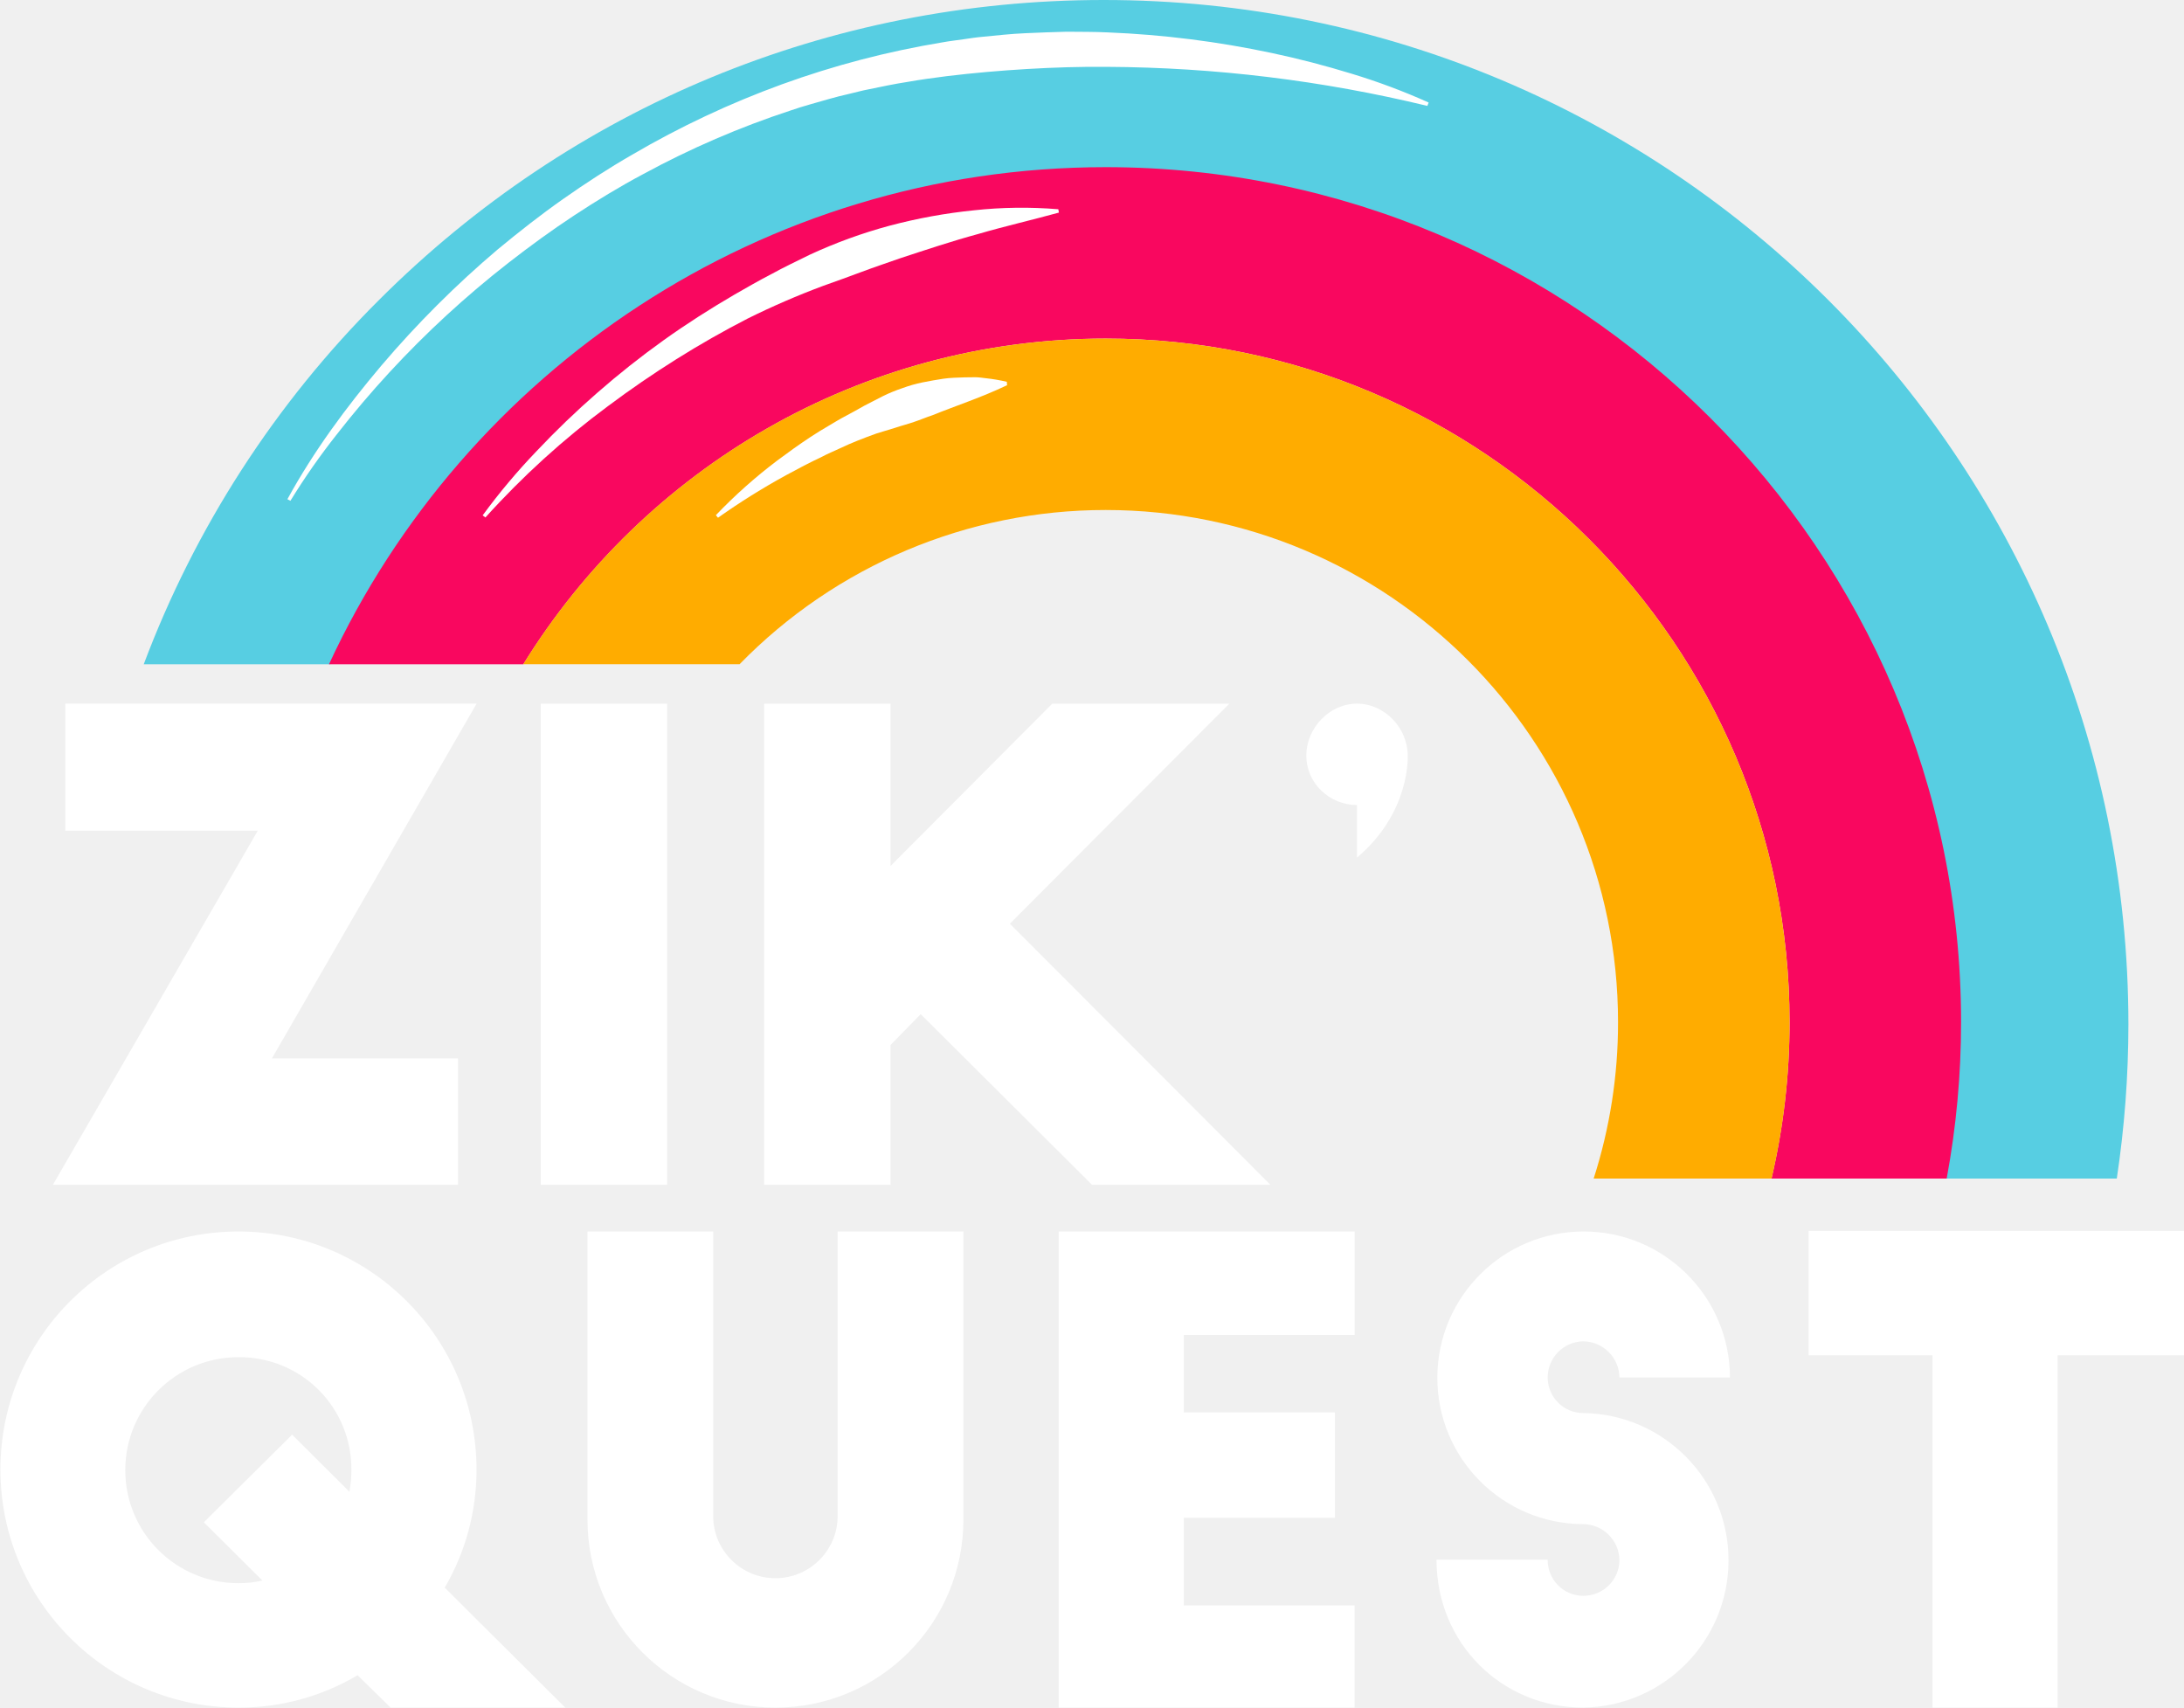
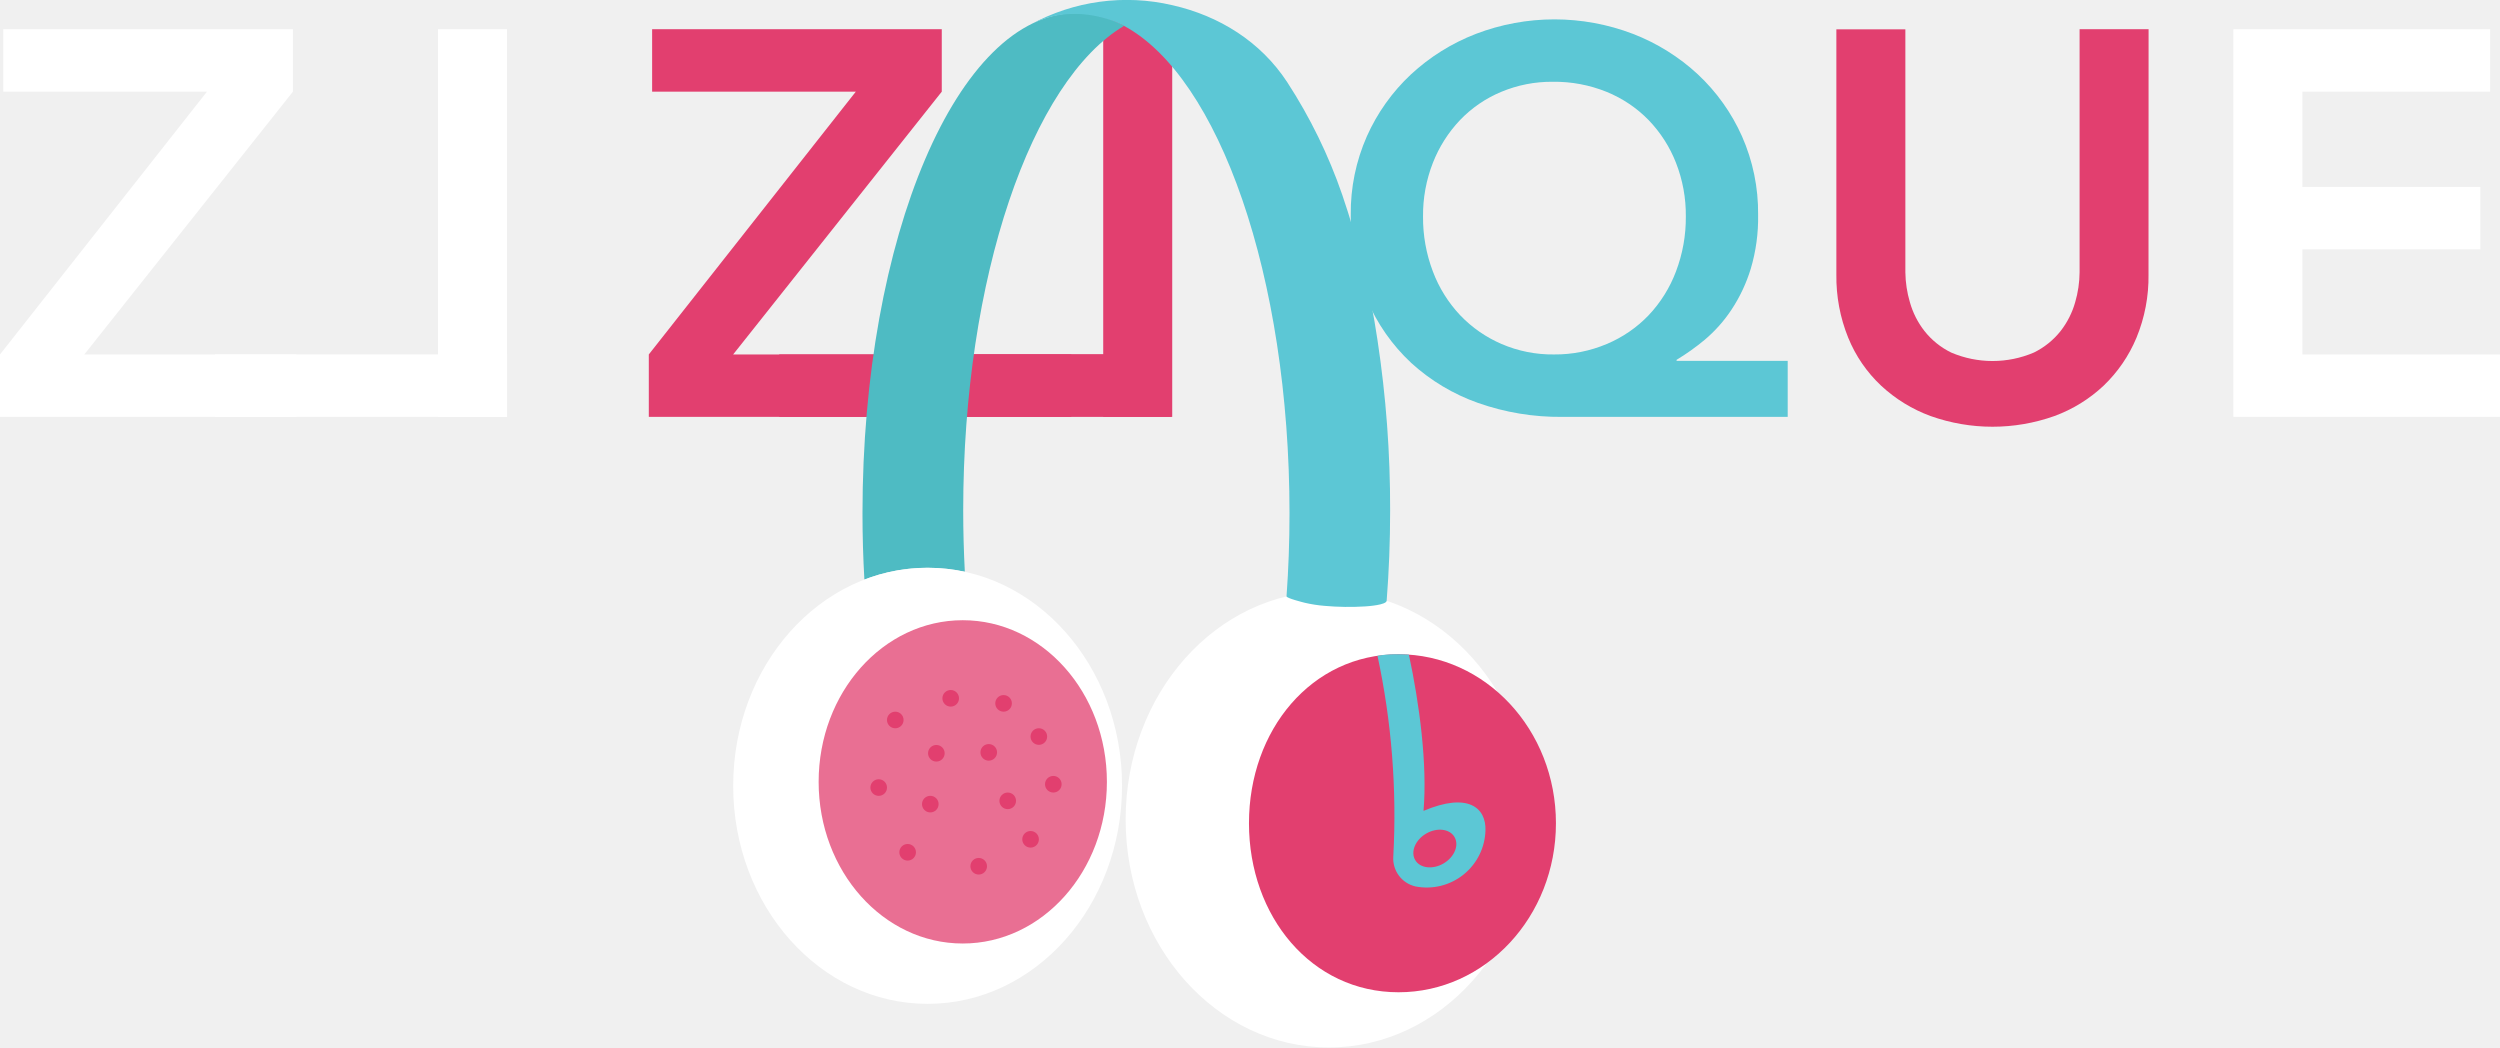
- <svg xmlns="http://www.w3.org/2000/svg" viewBox="0 0 825 645">
+ <svg xmlns="http://www.w3.org/2000/svg" viewBox="0 0 632.24 264.9">
  <g id="Calque_2" data-name="Calque 2">
-     <g id="Calque_1-2" data-name="Calque 1">
-       <path d="M102.72,399.77H173V447.5h-153L97.38,313.76H24.67v-48H180.05Z" fill="#fff" />
-       <path d="M204.28,265.8H252V447.52H204.28Z" fill="#fff" />
-       <path d="M464.38,265.8l-82.9,83.1,98.41,98.62H412.51l-64.72-64.45L336.4,394.7v52.82H288.65V265.8H336.4v61.29l61.09-61.29Z" fill="#fff" />
-       <path d="M512.61,304.07c-10.42,0-19.15-8.24-19.15-18.66s8.73-19.63,19.15-19.63,19.15,9.21,19.15,19.63c0,0,1.2,21.33-19.15,38.52Z" fill="#fff" />
-       <path d="M147.55,645l-12.48-12.23A87.68,87.68,0,0,1,90,645a89.92,89.92,0,1,1,90-89.92,88,88,0,0,1-12,44.6L213.52,645ZM90,598a38.06,38.06,0,0,0,9.12-1L77,575l33.35-33.09L132,563.47a44.65,44.65,0,0,0,.73-8.14A42.19,42.19,0,0,0,90,512.64,42.68,42.68,0,1,0,90,598Z" fill="#fff" />
-       <path d="M269.41,573.3a23.51,23.51,0,0,0,47,0V465.16h47.51V574a71,71,0,0,1-142,0V465.16h47.5Z" fill="#fff" />
-       <path d="M399.91,465.16h111.8v39.08H447.17v29.25h57.1V573.3h-57.1v33.09H511.7V645H399.91Z" fill="#fff" />
-       <path d="M611.74,520.32a13.83,13.83,0,0,0-13.67-13.67,13.62,13.62,0,0,0-13.43,13.67,13.4,13.4,0,0,0,13.42,13.42,55.63,55.63,0,0,1,0,111.25c-30.71,0-55.42-24.22-55.42-55.87h42a13.45,13.45,0,0,0,13.43,13.66,13.61,13.61,0,0,0,13.67-13.42,13.82,13.82,0,0,0-13.67-13.66,55.27,55.27,0,1,1,55.42-55.4H611.74Z" fill="#fff" />
-       <path d="M683.22,464.92H825v47H777.26V645H730V511.92H683.22Z" fill="#fff" />
-       <path d="M416.87,64.76c177.72,0,322.3,144.51,322.3,322.14a323.53,323.53,0,0,1-5.29,58.28h65.73A392.52,392.52,0,0,0,804,386.9,387,387,0,0,0,416.87,0C313.47,0,216.26,40.24,143.15,113.33A385.65,385.65,0,0,0,54.29,250.92h70.45C176.12,141.06,287.74,64.76,416.87,64.76Z" fill="#57cee2" />
-       <path d="M417.67,127.89C560.11,127.89,676,243.71,676,386.09a258.73,258.73,0,0,1-6.83,59.09h66.18a323.33,323.33,0,0,0,5.44-59.09C740.79,208,595.84,63.14,417.68,63.14c-129.91,0-242.13,77-293.41,187.78h73.41C243.2,177.16,324.79,127.89,417.67,127.89Z" fill="#f9075f" />
-       <path d="M417.67,192.64c106.72,0,193.54,86.78,193.54,193.45A192.55,192.55,0,0,1,602,445.18h67.2A258.17,258.17,0,0,0,676,386.09c0-142.38-115.89-258.2-258.33-258.2-92.9,0-174.49,49.26-220,123h81.7A193.06,193.06,0,0,1,417.67,192.64Z" fill="#ffac00" />
-       <path d="M108.57,188.56c9.92-18.13,22.22-34.79,35.56-50.55A380.52,380.52,0,0,1,188,94.22c8-6.62,16.12-13,24.65-19s17.2-11.64,26.21-16.82a345.92,345.92,0,0,1,56.48-26.54A339.83,339.83,0,0,1,356,16c2.58-.48,5.18-.76,7.77-1.14s5.17-.78,7.78-1c5.21-.51,10.41-1.08,15.63-1.31s10.44-.44,15.67-.57c5.22.06,10.44,0,15.66.26a368.55,368.55,0,0,1,61.93,7.79c10.17,2.14,20.22,4.78,30.13,7.81a241.22,241.22,0,0,1,29.1,10.89L539.18,40a525.45,525.45,0,0,0-121-14.75c-10.11-.09-20.2.22-30.28.82s-20.12,1.47-30.13,2.68l-7.5,1c-2.5.31-5,.8-7.46,1.19-5,.76-9.93,1.82-14.88,2.84-2.48.46-4.9,1.17-7.37,1.73s-4.91,1.16-7.34,1.86c-4.83,1.43-9.74,2.67-14.51,4.34A335.48,335.48,0,0,0,243,65.75c-9,4.78-17.65,10.06-26.15,15.65S200.13,93,192.11,99.24a374.12,374.12,0,0,0-45,41.4q-10.4,11.27-19.84,23.38a257.29,257.29,0,0,0-17.57,25.14Z" fill="#fff" />
-       <path d="M182.32,194.67a238.74,238.74,0,0,1,20.39-24.29q10.9-11.55,22.89-22c8-7,16.34-13.61,25-19.81s17.66-11.94,26.89-17.32c4.64-2.64,9.26-5.34,14-7.77,4.69-2.59,9.54-4.86,14.36-7.25a187.71,187.71,0,0,1,30.27-11,204.45,204.45,0,0,1,31.66-5.78,166.56,166.56,0,0,1,32-.41L400,80.3c-10.29,2.84-20.46,5.15-30.45,8.07-10,2.72-19.83,6-29.59,9.21-4.86,1.71-9.74,3.34-14.54,5.14s-9.66,3.54-14.51,5.27a298.47,298.47,0,0,0-28.43,12.31q-13.81,7.1-27,15.38T229.7,153.37a315.37,315.37,0,0,0-46.34,42.09Z" fill="#fff" />
-       <path d="M270.42,194.59A193.27,193.27,0,0,1,293.54,174c4.14-3.09,8.36-6.13,12.72-9,2.16-1.45,4.41-2.78,6.64-4.1s4.47-2.7,6.79-3.9,4.59-2.52,6.89-3.8l7-3.6a59.08,59.08,0,0,1,7.33-3,51.49,51.49,0,0,1,7.63-2.17c2.61-.51,5.22-1,7.84-1.38s5.33-.42,8-.51c1.33,0,2.66-.06,4-.05s2.68.22,4,.37a66.48,66.48,0,0,1,7.94,1.35l.1,1.29c-9.77,4.66-19,7.62-28.21,11.35-2.33.75-4.58,1.75-6.92,2.51-1.16.41-2.34.76-3.52,1.11s-2.37.69-3.53,1.09l-7.13,2.17c-2.35.81-4.66,1.73-7,2.64s-4.6,1.93-6.88,3-4.57,2-6.79,3.19c-4.55,2.14-9,4.47-13.43,6.89a263.6,263.6,0,0,0-25.79,16.11Z" fill="#fff" />
+     <g id="Logo_Couleur_V1_V2" data-name="Logo Couleur V1 V2">
+       <g id="V2">
+         <g>
+           <path d="M0,89.64,52.34,23.18H.83V7.39H74.08V23.18L21.32,89.64H74.91v15.79H0Z" fill="#fff" />
+           <path d="M110.77,7.39h17.45v98H110.77Z" fill="#fff" />
+           <path d="M164.08,89.64l52.35-66.46H164.92V7.39h73.25V23.18L185.41,89.64H239v15.79H164.08Z" fill="#e23f6f" />
+           <path d="M279,3.33h17.45v102.1H279Z" fill="#e23f6f" />
+           <path d="M452.1,105.43H395.05a62.19,62.19,0,0,1-21.26-3.53A49.55,49.55,0,0,1,356.9,91.79a46.84,46.84,0,0,1-11.22-16.06,53.69,53.69,0,0,1-4.08-21.4,47.89,47.89,0,0,1,4.08-19.87,48.37,48.37,0,0,1,11.15-15.65A51.35,51.35,0,0,1,373.24,8.57a55.62,55.62,0,0,1,39.74,0,51.35,51.35,0,0,1,16.41,10.24,48.37,48.37,0,0,1,11.15,15.65,47.89,47.89,0,0,1,4.08,19.87A45,45,0,0,1,442.75,68a39.77,39.77,0,0,1-4.91,10.39,35.88,35.88,0,0,1-6.72,7.54A58.73,58.73,0,0,1,424,91v.27H452.1ZM392.7,20.68a33,33,0,0,0-13.09,2.57,30.87,30.87,0,0,0-10.39,7.13,33.4,33.4,0,0,0-6.85,10.8,36.23,36.23,0,0,0-2.49,13.57,38.23,38.23,0,0,0,2.49,13.91,33.1,33.1,0,0,0,6.92,11.08A31.89,31.89,0,0,0,379.75,87,32.54,32.54,0,0,0,393,89.64,33.53,33.53,0,0,0,406.33,87a31.55,31.55,0,0,0,10.6-7.27,33.1,33.1,0,0,0,6.92-11.08,38.23,38.23,0,0,0,2.49-13.91,36.23,36.23,0,0,0-2.49-13.57,32.75,32.75,0,0,0-6.92-10.8,31.34,31.34,0,0,0-10.6-7.13A35.1,35.1,0,0,0,392.7,20.68Z" fill="#5cc7d5" />
+           <path d="M543.35,69.42a40.36,40.36,0,0,1-3.05,16A35.8,35.8,0,0,1,532,97.53a36.46,36.46,0,0,1-12.46,7.69,46.68,46.68,0,0,1-31.29,0,37.16,37.16,0,0,1-12.53-7.69,34.44,34.44,0,0,1-8.31-12.11,41.07,41.07,0,0,1-3-16v-62h17.45V68.87A27.88,27.88,0,0,0,483,76.42a21.06,21.06,0,0,0,3.67,7.27,19.53,19.53,0,0,0,6.78,5.47,26.61,26.61,0,0,0,20.91,0,19.62,19.62,0,0,0,6.78-5.47,21.24,21.24,0,0,0,3.67-7.27,27.88,27.88,0,0,0,1.11-7.55V7.39h17.45Z" fill="#e23f6f" />
+           <path d="M564.81,7.39h64.94V23.18H582.26V47.27h45V63.06h-45V89.64h50v15.79H564.81Z" fill="#fff" />
+           <rect x="222.36" y="89.56" width="73.87" height="15.87" fill="#e23f6f" />
+           <rect x="54.37" y="89.63" width="73.87" height="15.8" fill="#fff" />
+         </g>
+         <rect x="197.06" y="89.63" width="73.87" height="15.8" fill="#e23f6f" />
+         <path d="M234.59,143.59a44.4,44.4,0,0,1,9.41,1c-.26-5.07-.41-10.22-.41-15.45,0-59.1,17.31-108.72,40.69-122.61a25.51,25.51,0,0,0-12.16-3.22c-29.83,0-54,56.62-54,126.48q0,8.53.48,16.78A44.15,44.15,0,0,1,234.59,143.59Z" fill="#4ebbc3" />
+         <ellipse cx="336.08" cy="207.24" rx="51.41" ry="57.66" fill="#fff" />
+         <path d="M393.49,208.2c0,23.6-17.83,42.74-39.81,42.74s-37.82-19.14-37.82-42.74,15.83-42.74,37.82-42.74S393.49,184.59,393.49,208.2Z" fill="#e23f6f" />
+         <ellipse cx="234.59" cy="198.73" rx="49.17" ry="55.14" fill="#fff" />
+         <ellipse cx="243.48" cy="197.73" rx="36.45" ry="40.88" fill="#e23f6f" opacity="0.75" />
+         <path d="M326.11,129.81c0,7.17-.26,14.2-.75,21,0,.47,4.13,1.51,4.62,1.63a34,34,0,0,0,5,.78,67.88,67.88,0,0,0,10.29.14c.73-.05,5.33-.37,5.41-1.43.58-7.4.88-15,.88-22.81A281.89,281.89,0,0,0,348.36,86a208.09,208.09,0,0,0-8.92-36.76,129.6,129.6,0,0,0-13.89-28.43C318.84,10.53,308.34,4,296.48,1.31A50.69,50.69,0,0,0,260.63,6.2c12.17-6.25,23.65.35,23.65.35C308.24,19.48,326.11,69.76,326.11,129.81Z" fill="#5cc7d5" />
+         <circle cx="226.41" cy="182.08" r="2.1" fill="#e23f6f" />
+         <circle cx="240.43" cy="176.6" r="2.1" fill="#e23f6f" />
+         <circle cx="253.8" cy="177.88" r="2.1" fill="#e23f6f" />
+         <circle cx="262.72" cy="186.27" r="2.1" fill="#e23f6f" />
+         <circle cx="266.38" cy="198.33" r="2.1" fill="#e23f6f" />
+         <circle cx="222.22" cy="199.17" r="2.1" fill="#e23f6f" />
+         <circle cx="229.54" cy="215.54" r="2.1" fill="#e23f6f" />
+         <circle cx="247.51" cy="219.07" r="2.1" fill="#e23f6f" />
+         <circle cx="260.63" cy="212.26" r="2.1" fill="#e23f6f" />
+         <circle cx="254.85" cy="202.53" r="2.1" fill="#e23f6f" />
+         <circle cx="235.27" cy="203.36" r="2.1" fill="#e23f6f" />
+         <circle cx="236.8" cy="190.5" r="2.1" fill="#e23f6f" />
+         <circle cx="250.05" cy="190.27" r="2.1" fill="#e23f6f" />
+         <path d="M360,205.07c1-11.61-1-27-3.7-39.53-.48-.06-2.59-.1-3.59-.09a27.85,27.85,0,0,0-4.35.39,191.93,191.93,0,0,1,4,50.74,7.25,7.25,0,0,0,5.62,7.6A14.86,14.86,0,0,0,375.67,210C375.85,204.3,371.28,200.27,360,205.07Z" fill="#5cc7d5" />
+         <ellipse cx="362.87" cy="214.58" rx="5.76" ry="4.37" transform="translate(-58.7 213.65) rotate(-30.47)" fill="#e23f6f" />
+       </g>
    </g>
  </g>
</svg>
